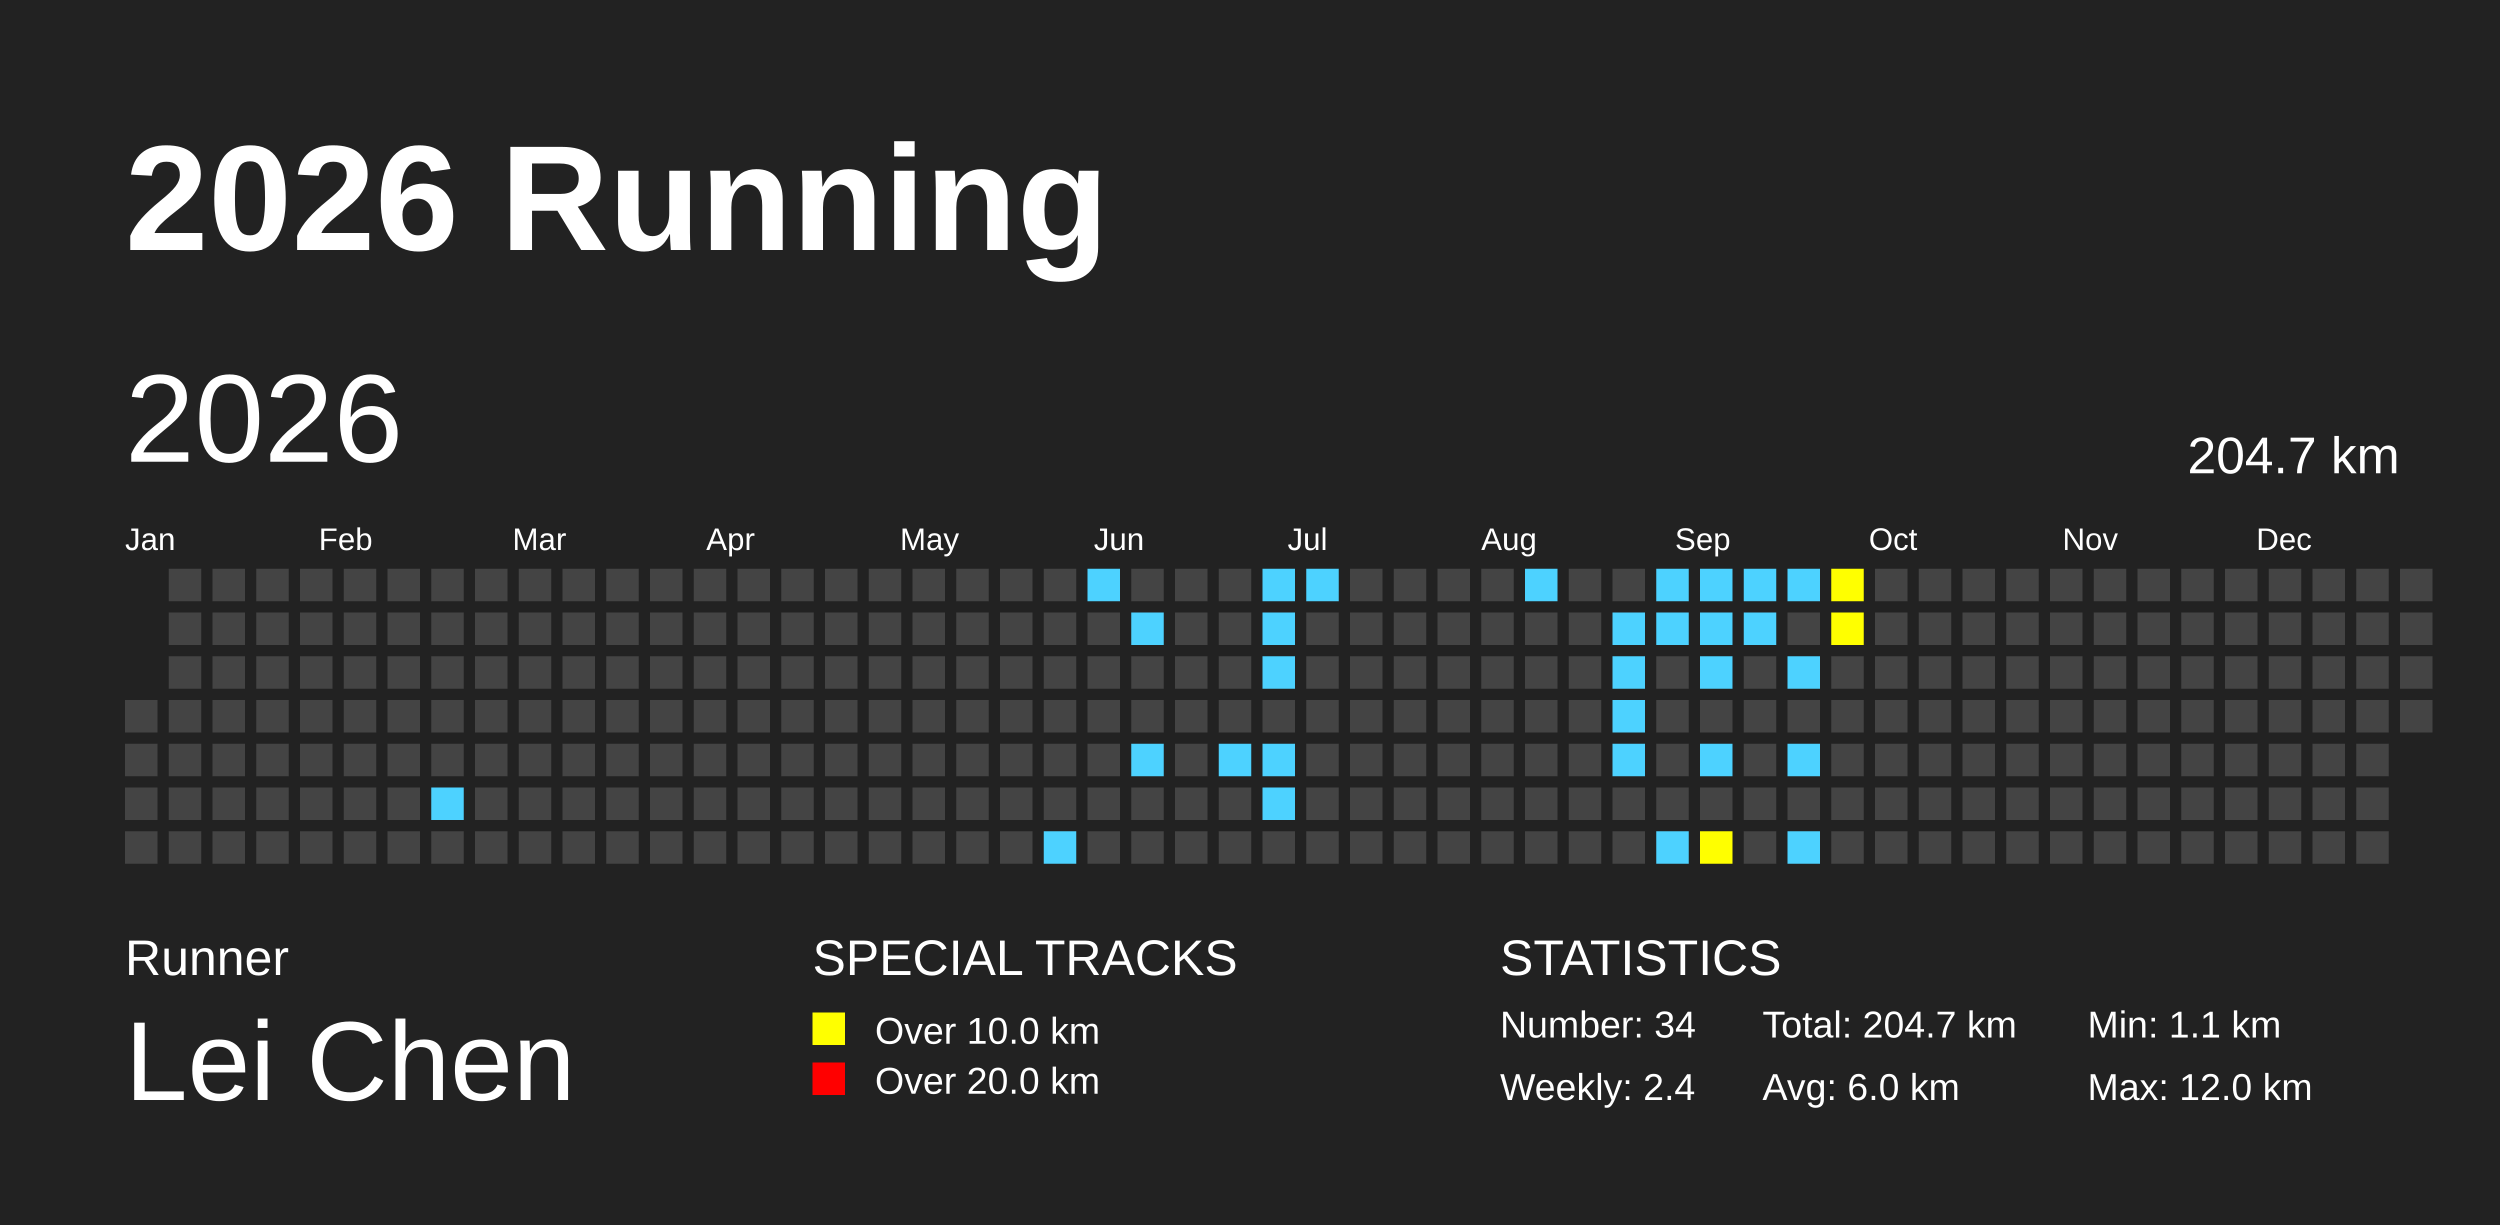
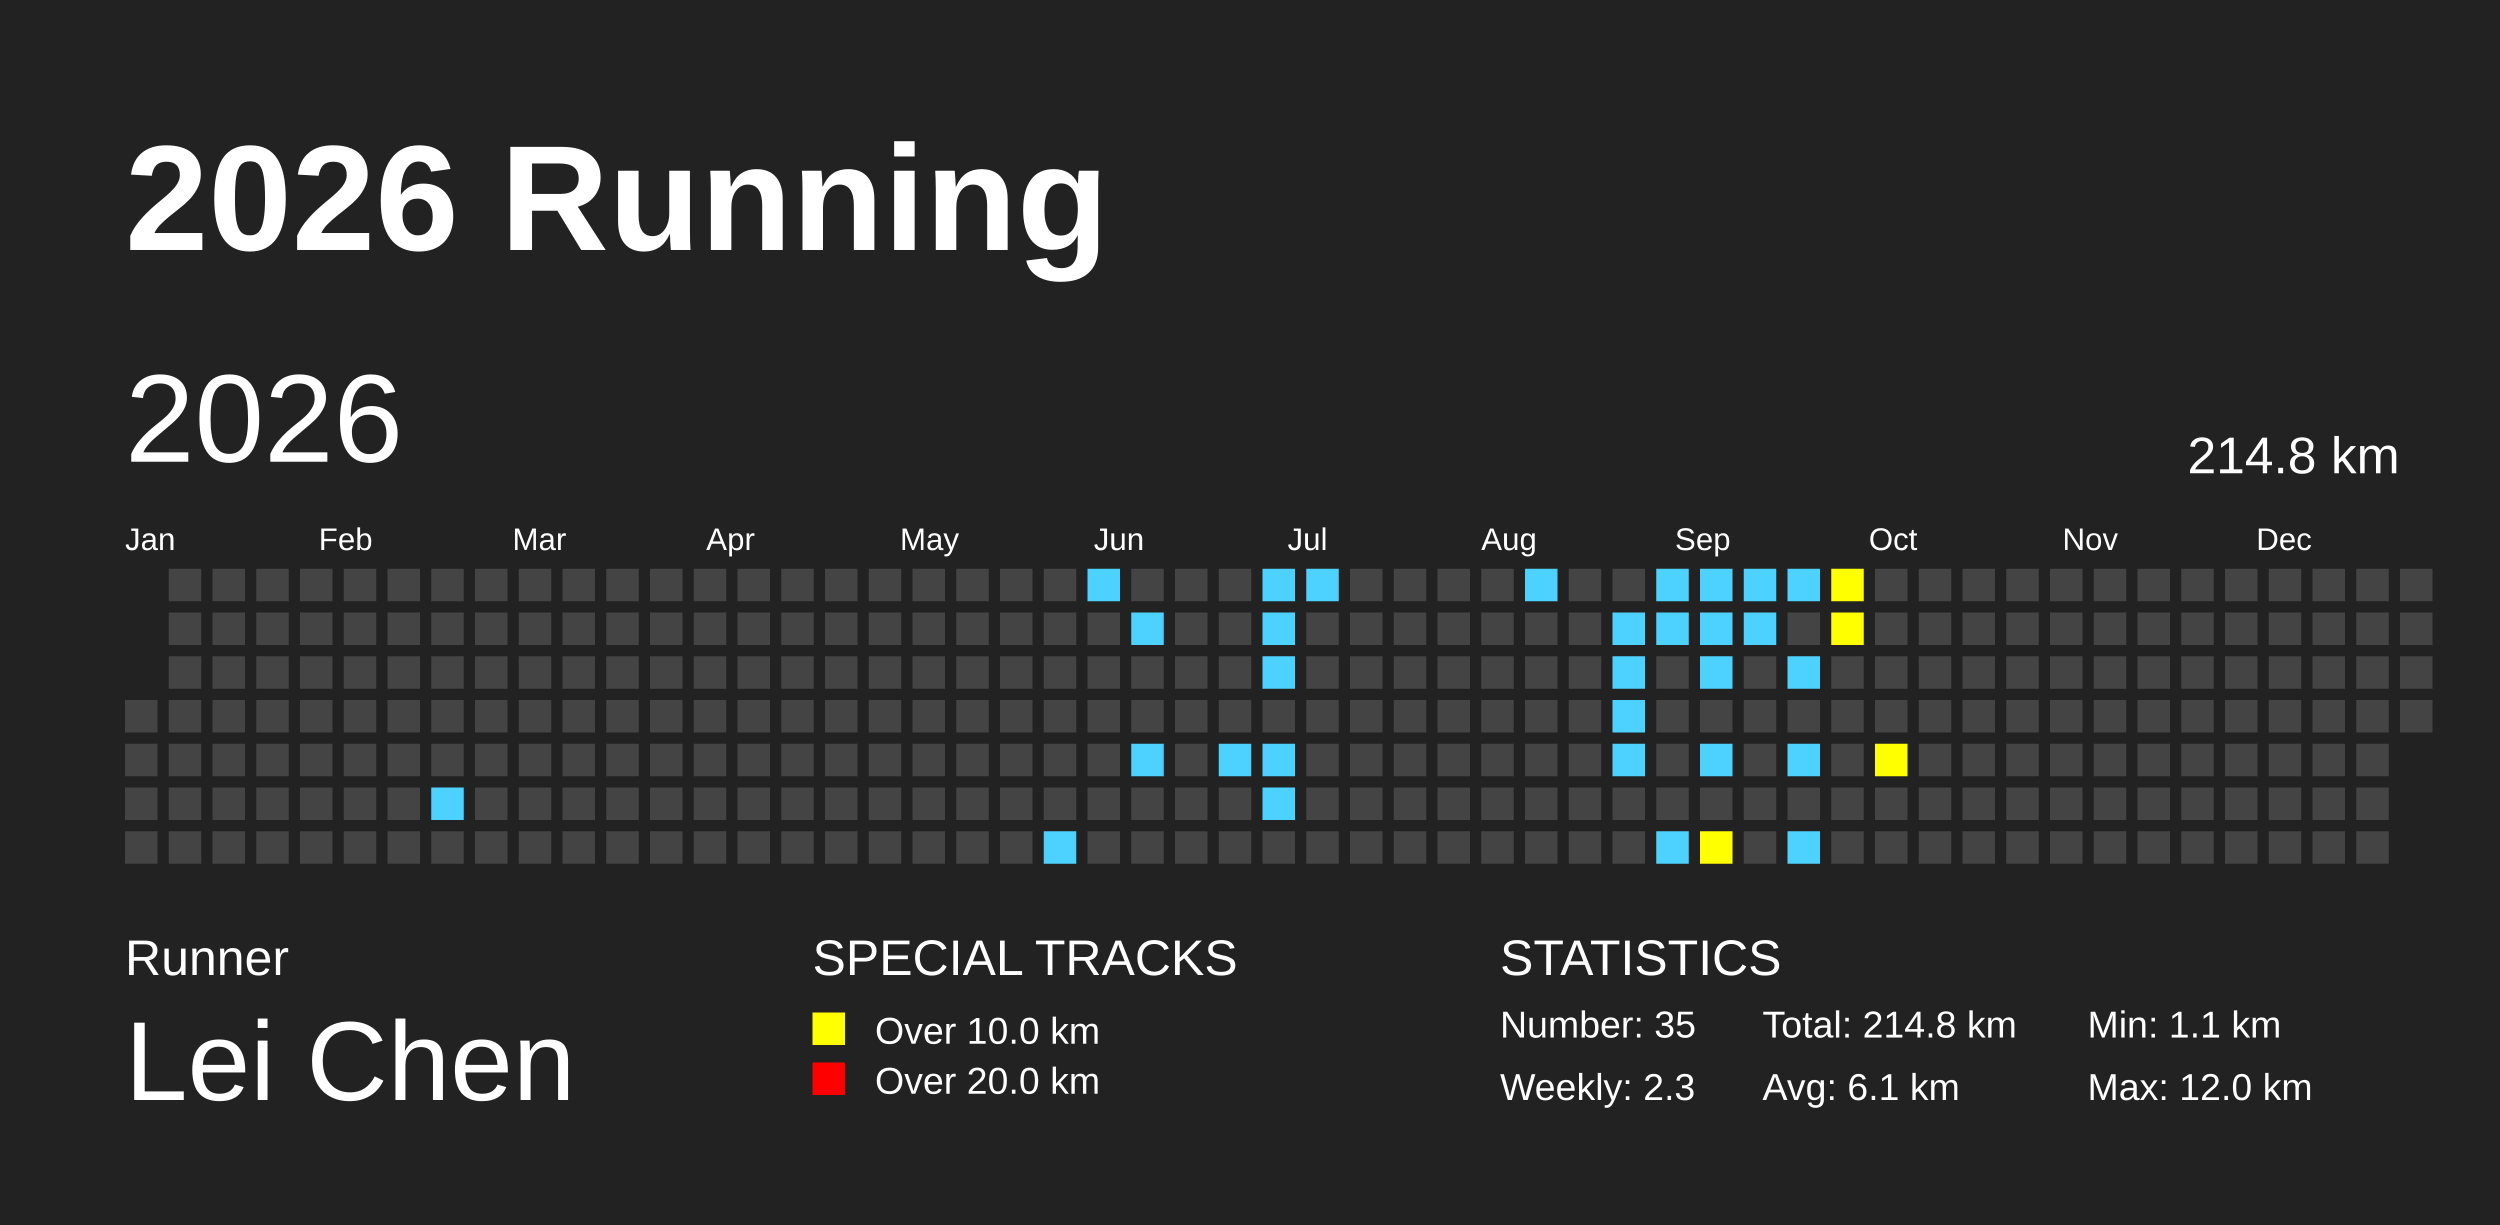
<svg xmlns="http://www.w3.org/2000/svg" baseProfile="full" height="98mm" version="1.1" viewBox="0,0,200,98" width="200mm">
  <defs />
  <rect fill="#222222" height="98" width="200" x="0" y="0" />
  <text fill="#FFFFFF" style="font-size:12px; font-family:Arial; font-weight:bold;" x="10" y="20">2026 Running</text>
  <text fill="#FFFFFF" style="font-size:4px; font-family:Arial" x="10" y="78">Runner</text>
  <text fill="#FFFFFF" style="font-size:9px; font-family:Arial" x="10" y="88">Lei Chen</text>
  <text fill="#FFFFFF" style="font-size:4px; font-family:Arial" x="65" y="78">SPECIAL TRACKS</text>
  <rect fill="yellow" height="2.6" width="2.6" x="65" y="81" />
  <text fill="#FFFFFF" style="font-size:3px; font-family:Arial" x="70" y="83.5">Over 10.0 km</text>
  <rect fill="red" height="2.6" width="2.6" x="65" y="85" />
  <text fill="#FFFFFF" style="font-size:3px; font-family:Arial" x="70" y="87.5">Over 20.0 km</text>
  <text fill="#FFFFFF" style="font-size:4px; font-family:Arial" x="120" y="78">STATISTICS</text>
-   <text fill="#FFFFFF" style="font-size:3px; font-family:Arial" x="120" y="83">Number: 34</text>
-   <text fill="#FFFFFF" style="font-size:3px; font-family:Arial" x="120" y="88">Weekly: 2.4</text>
-   <text fill="#FFFFFF" style="font-size:3px; font-family:Arial" x="141" y="83">Total: 204.7 km</text>
-   <text fill="#FFFFFF" style="font-size:3px; font-family:Arial" x="141" y="88">Avg: 6.0 km</text>
+   <text fill="#FFFFFF" style="font-size:3px; font-family:Arial" x="120" y="83">Number: 35</text>
+   <text fill="#FFFFFF" style="font-size:3px; font-family:Arial" x="120" y="88">Weekly: 2.3</text>
+   <text fill="#FFFFFF" style="font-size:3px; font-family:Arial" x="141" y="83">Total: 214.8 km</text>
+   <text fill="#FFFFFF" style="font-size:3px; font-family:Arial" x="141" y="88">Avg: 6.1 km</text>
  <text fill="#FFFFFF" style="font-size:3px; font-family:Arial" x="167" y="83">Min: 1.1 km</text>
  <text fill="#FFFFFF" style="font-size:3px; font-family:Arial" x="167" y="88">Max: 12.0 km</text>
  <text dominant-baseline="hanging" fill="#FFFFFF" style="font-size:10.0px; font-family:Arial;" x="10" y="30">2026</text>
-   <text dominant-baseline="hanging" fill="#FFFFFF" style="font-size:4.125px; font-family:Arial;" x="175" y="35">204.7 km</text>
+   <text dominant-baseline="hanging" fill="#FFFFFF" style="font-size:4.125px; font-family:Arial;" x="175" y="35">214.8 km</text>
  <text fill="#FFFFFF" style="font-size:2.5px; font-family:Arial" x="10.0" y="44">Jan</text>
  <text fill="#FFFFFF" style="font-size:2.5px; font-family:Arial" x="25.5" y="44">Feb</text>
  <text fill="#FFFFFF" style="font-size:2.5px; font-family:Arial" x="41.0" y="44">Mar</text>
  <text fill="#FFFFFF" style="font-size:2.5px; font-family:Arial" x="56.5" y="44">Apr</text>
  <text fill="#FFFFFF" style="font-size:2.5px; font-family:Arial" x="72.0" y="44">May</text>
  <text fill="#FFFFFF" style="font-size:2.5px; font-family:Arial" x="87.5" y="44">Jun</text>
  <text fill="#FFFFFF" style="font-size:2.5px; font-family:Arial" x="103.0" y="44">Jul</text>
  <text fill="#FFFFFF" style="font-size:2.5px; font-family:Arial" x="118.5" y="44">Aug</text>
  <text fill="#FFFFFF" style="font-size:2.5px; font-family:Arial" x="134.0" y="44">Sep</text>
  <text fill="#FFFFFF" style="font-size:2.5px; font-family:Arial" x="149.5" y="44">Oct</text>
  <text fill="#FFFFFF" style="font-size:2.5px; font-family:Arial" x="165.0" y="44">Nov</text>
  <text fill="#FFFFFF" style="font-size:2.5px; font-family:Arial" x="180.5" y="44">Dec</text>
  <rect fill="#444444" height="2.6" width="2.6" x="10.0" y="56.0" />
  <rect fill="#444444" height="2.6" width="2.6" x="10.0" y="59.5" />
  <rect fill="#444444" height="2.6" width="2.6" x="10.0" y="63.0" />
  <rect fill="#444444" height="2.6" width="2.6" x="10.0" y="66.5" />
  <rect fill="#444444" height="2.6" width="2.6" x="13.5" y="45.5" />
  <rect fill="#444444" height="2.6" width="2.6" x="13.5" y="49.0" />
  <rect fill="#444444" height="2.6" width="2.6" x="13.5" y="52.5" />
  <rect fill="#444444" height="2.6" width="2.6" x="13.5" y="56.0" />
  <rect fill="#444444" height="2.6" width="2.6" x="13.5" y="59.5" />
  <rect fill="#444444" height="2.6" width="2.6" x="13.5" y="63.0" />
  <rect fill="#444444" height="2.6" width="2.6" x="13.5" y="66.5" />
  <rect fill="#444444" height="2.6" width="2.6" x="17.0" y="45.5" />
  <rect fill="#444444" height="2.6" width="2.6" x="17.0" y="49.0" />
  <rect fill="#444444" height="2.6" width="2.6" x="17.0" y="52.5" />
  <rect fill="#444444" height="2.6" width="2.6" x="17.0" y="56.0" />
  <rect fill="#444444" height="2.6" width="2.6" x="17.0" y="59.5" />
  <rect fill="#444444" height="2.6" width="2.6" x="17.0" y="63.0" />
  <rect fill="#444444" height="2.6" width="2.6" x="17.0" y="66.5" />
  <rect fill="#444444" height="2.6" width="2.6" x="20.5" y="45.5" />
  <rect fill="#444444" height="2.6" width="2.6" x="20.5" y="49.0" />
  <rect fill="#444444" height="2.6" width="2.6" x="20.5" y="52.5" />
  <rect fill="#444444" height="2.6" width="2.6" x="20.5" y="56.0" />
  <rect fill="#444444" height="2.6" width="2.6" x="20.5" y="59.5" />
  <rect fill="#444444" height="2.6" width="2.6" x="20.5" y="63.0" />
  <rect fill="#444444" height="2.6" width="2.6" x="20.5" y="66.5" />
  <rect fill="#444444" height="2.6" width="2.6" x="24.0" y="45.5" />
  <rect fill="#444444" height="2.6" width="2.6" x="24.0" y="49.0" />
  <rect fill="#444444" height="2.6" width="2.6" x="24.0" y="52.5" />
  <rect fill="#444444" height="2.6" width="2.6" x="24.0" y="56.0" />
  <rect fill="#444444" height="2.6" width="2.6" x="24.0" y="59.5" />
  <rect fill="#444444" height="2.6" width="2.6" x="24.0" y="63.0" />
  <rect fill="#444444" height="2.6" width="2.6" x="24.0" y="66.5" />
  <rect fill="#444444" height="2.6" width="2.6" x="27.5" y="45.5" />
  <rect fill="#444444" height="2.6" width="2.6" x="27.5" y="49.0" />
  <rect fill="#444444" height="2.6" width="2.6" x="27.5" y="52.5" />
  <rect fill="#444444" height="2.6" width="2.6" x="27.5" y="56.0" />
  <rect fill="#444444" height="2.6" width="2.6" x="27.5" y="59.5" />
  <rect fill="#444444" height="2.6" width="2.6" x="27.5" y="63.0" />
  <rect fill="#444444" height="2.6" width="2.6" x="27.5" y="66.5" />
  <rect fill="#444444" height="2.6" width="2.6" x="31.0" y="45.5" />
  <rect fill="#444444" height="2.6" width="2.6" x="31.0" y="49.0" />
  <rect fill="#444444" height="2.6" width="2.6" x="31.0" y="52.5" />
  <rect fill="#444444" height="2.6" width="2.6" x="31.0" y="56.0" />
  <rect fill="#444444" height="2.6" width="2.6" x="31.0" y="59.5" />
  <rect fill="#444444" height="2.6" width="2.6" x="31.0" y="63.0" />
  <rect fill="#444444" height="2.6" width="2.6" x="31.0" y="66.5" />
  <rect fill="#444444" height="2.6" width="2.6" x="34.5" y="45.5" />
  <rect fill="#444444" height="2.6" width="2.6" x="34.5" y="49.0" />
  <rect fill="#444444" height="2.6" width="2.6" x="34.5" y="52.5" />
  <rect fill="#444444" height="2.6" width="2.6" x="34.5" y="56.0" />
  <rect fill="#444444" height="2.6" width="2.6" x="34.5" y="59.5" />
  <rect fill="#4DD2FF" height="2.6" width="2.6" x="34.5" y="63.0" />
  <rect fill="#444444" height="2.6" width="2.6" x="34.5" y="66.5" />
  <rect fill="#444444" height="2.6" width="2.6" x="38.0" y="45.5" />
  <rect fill="#444444" height="2.6" width="2.6" x="38.0" y="49.0" />
  <rect fill="#444444" height="2.6" width="2.6" x="38.0" y="52.5" />
  <rect fill="#444444" height="2.6" width="2.6" x="38.0" y="56.0" />
  <rect fill="#444444" height="2.6" width="2.6" x="38.0" y="59.5" />
  <rect fill="#444444" height="2.6" width="2.6" x="38.0" y="63.0" />
  <rect fill="#444444" height="2.6" width="2.6" x="38.0" y="66.5" />
  <rect fill="#444444" height="2.6" width="2.6" x="41.5" y="45.5" />
  <rect fill="#444444" height="2.6" width="2.6" x="41.5" y="49.0" />
  <rect fill="#444444" height="2.6" width="2.6" x="41.5" y="52.5" />
  <rect fill="#444444" height="2.6" width="2.6" x="41.5" y="56.0" />
  <rect fill="#444444" height="2.6" width="2.6" x="41.5" y="59.5" />
  <rect fill="#444444" height="2.6" width="2.6" x="41.5" y="63.0" />
  <rect fill="#444444" height="2.6" width="2.6" x="41.5" y="66.5" />
  <rect fill="#444444" height="2.6" width="2.6" x="45.0" y="45.5" />
  <rect fill="#444444" height="2.6" width="2.6" x="45.0" y="49.0" />
  <rect fill="#444444" height="2.6" width="2.6" x="45.0" y="52.5" />
  <rect fill="#444444" height="2.6" width="2.6" x="45.0" y="56.0" />
  <rect fill="#444444" height="2.6" width="2.6" x="45.0" y="59.5" />
  <rect fill="#444444" height="2.6" width="2.6" x="45.0" y="63.0" />
  <rect fill="#444444" height="2.6" width="2.6" x="45.0" y="66.5" />
  <rect fill="#444444" height="2.6" width="2.6" x="48.5" y="45.5" />
  <rect fill="#444444" height="2.6" width="2.6" x="48.5" y="49.0" />
  <rect fill="#444444" height="2.6" width="2.6" x="48.5" y="52.5" />
  <rect fill="#444444" height="2.6" width="2.6" x="48.5" y="56.0" />
  <rect fill="#444444" height="2.6" width="2.6" x="48.5" y="59.5" />
  <rect fill="#444444" height="2.6" width="2.6" x="48.5" y="63.0" />
  <rect fill="#444444" height="2.6" width="2.6" x="48.5" y="66.5" />
  <rect fill="#444444" height="2.6" width="2.6" x="52.0" y="45.5" />
  <rect fill="#444444" height="2.6" width="2.6" x="52.0" y="49.0" />
  <rect fill="#444444" height="2.6" width="2.6" x="52.0" y="52.5" />
  <rect fill="#444444" height="2.6" width="2.6" x="52.0" y="56.0" />
  <rect fill="#444444" height="2.6" width="2.6" x="52.0" y="59.5" />
  <rect fill="#444444" height="2.6" width="2.6" x="52.0" y="63.0" />
  <rect fill="#444444" height="2.6" width="2.6" x="52.0" y="66.5" />
  <rect fill="#444444" height="2.6" width="2.6" x="55.5" y="45.5" />
  <rect fill="#444444" height="2.6" width="2.6" x="55.5" y="49.0" />
  <rect fill="#444444" height="2.6" width="2.6" x="55.5" y="52.5" />
  <rect fill="#444444" height="2.6" width="2.6" x="55.5" y="56.0" />
  <rect fill="#444444" height="2.6" width="2.6" x="55.5" y="59.5" />
  <rect fill="#444444" height="2.6" width="2.6" x="55.5" y="63.0" />
  <rect fill="#444444" height="2.6" width="2.6" x="55.5" y="66.5" />
  <rect fill="#444444" height="2.6" width="2.6" x="59.0" y="45.5" />
  <rect fill="#444444" height="2.6" width="2.6" x="59.0" y="49.0" />
  <rect fill="#444444" height="2.6" width="2.6" x="59.0" y="52.5" />
  <rect fill="#444444" height="2.6" width="2.6" x="59.0" y="56.0" />
  <rect fill="#444444" height="2.6" width="2.6" x="59.0" y="59.5" />
  <rect fill="#444444" height="2.6" width="2.6" x="59.0" y="63.0" />
  <rect fill="#444444" height="2.6" width="2.6" x="59.0" y="66.5" />
  <rect fill="#444444" height="2.6" width="2.6" x="62.5" y="45.5" />
  <rect fill="#444444" height="2.6" width="2.6" x="62.5" y="49.0" />
  <rect fill="#444444" height="2.6" width="2.6" x="62.5" y="52.5" />
  <rect fill="#444444" height="2.6" width="2.6" x="62.5" y="56.0" />
  <rect fill="#444444" height="2.6" width="2.6" x="62.5" y="59.5" />
  <rect fill="#444444" height="2.6" width="2.6" x="62.5" y="63.0" />
  <rect fill="#444444" height="2.6" width="2.6" x="62.5" y="66.5" />
  <rect fill="#444444" height="2.6" width="2.6" x="66.0" y="45.5" />
  <rect fill="#444444" height="2.6" width="2.6" x="66.0" y="49.0" />
  <rect fill="#444444" height="2.6" width="2.6" x="66.0" y="52.5" />
  <rect fill="#444444" height="2.6" width="2.6" x="66.0" y="56.0" />
  <rect fill="#444444" height="2.6" width="2.6" x="66.0" y="59.5" />
  <rect fill="#444444" height="2.6" width="2.6" x="66.0" y="63.0" />
  <rect fill="#444444" height="2.6" width="2.6" x="66.0" y="66.5" />
  <rect fill="#444444" height="2.6" width="2.6" x="69.5" y="45.5" />
  <rect fill="#444444" height="2.6" width="2.6" x="69.5" y="49.0" />
  <rect fill="#444444" height="2.6" width="2.6" x="69.5" y="52.5" />
  <rect fill="#444444" height="2.6" width="2.6" x="69.5" y="56.0" />
  <rect fill="#444444" height="2.6" width="2.6" x="69.5" y="59.5" />
  <rect fill="#444444" height="2.6" width="2.6" x="69.5" y="63.0" />
  <rect fill="#444444" height="2.6" width="2.6" x="69.5" y="66.5" />
  <rect fill="#444444" height="2.6" width="2.6" x="73.0" y="45.5" />
  <rect fill="#444444" height="2.6" width="2.6" x="73.0" y="49.0" />
  <rect fill="#444444" height="2.6" width="2.6" x="73.0" y="52.5" />
  <rect fill="#444444" height="2.6" width="2.6" x="73.0" y="56.0" />
  <rect fill="#444444" height="2.6" width="2.6" x="73.0" y="59.5" />
  <rect fill="#444444" height="2.6" width="2.6" x="73.0" y="63.0" />
  <rect fill="#444444" height="2.6" width="2.6" x="73.0" y="66.5" />
  <rect fill="#444444" height="2.6" width="2.6" x="76.5" y="45.5" />
  <rect fill="#444444" height="2.6" width="2.6" x="76.5" y="49.0" />
  <rect fill="#444444" height="2.6" width="2.6" x="76.5" y="52.5" />
  <rect fill="#444444" height="2.6" width="2.6" x="76.5" y="56.0" />
  <rect fill="#444444" height="2.6" width="2.6" x="76.5" y="59.5" />
  <rect fill="#444444" height="2.6" width="2.6" x="76.5" y="63.0" />
  <rect fill="#444444" height="2.6" width="2.6" x="76.5" y="66.5" />
  <rect fill="#444444" height="2.6" width="2.6" x="80.0" y="45.5" />
  <rect fill="#444444" height="2.6" width="2.6" x="80.0" y="49.0" />
  <rect fill="#444444" height="2.6" width="2.6" x="80.0" y="52.5" />
  <rect fill="#444444" height="2.6" width="2.6" x="80.0" y="56.0" />
  <rect fill="#444444" height="2.6" width="2.6" x="80.0" y="59.5" />
  <rect fill="#444444" height="2.6" width="2.6" x="80.0" y="63.0" />
  <rect fill="#444444" height="2.6" width="2.6" x="80.0" y="66.5" />
  <rect fill="#444444" height="2.6" width="2.6" x="83.5" y="45.5" />
  <rect fill="#444444" height="2.6" width="2.6" x="83.5" y="49.0" />
  <rect fill="#444444" height="2.6" width="2.6" x="83.5" y="52.5" />
  <rect fill="#444444" height="2.6" width="2.6" x="83.5" y="56.0" />
  <rect fill="#444444" height="2.6" width="2.6" x="83.5" y="59.5" />
  <rect fill="#444444" height="2.6" width="2.6" x="83.5" y="63.0" />
  <rect fill="#4DD2FF" height="2.6" width="2.6" x="83.5" y="66.5" />
  <rect fill="#4DD2FF" height="2.6" width="2.6" x="87.0" y="45.5" />
  <rect fill="#444444" height="2.6" width="2.6" x="87.0" y="49.0" />
  <rect fill="#444444" height="2.6" width="2.6" x="87.0" y="52.5" />
  <rect fill="#444444" height="2.6" width="2.6" x="87.0" y="56.0" />
  <rect fill="#444444" height="2.6" width="2.6" x="87.0" y="59.5" />
  <rect fill="#444444" height="2.6" width="2.6" x="87.0" y="63.0" />
  <rect fill="#444444" height="2.6" width="2.6" x="87.0" y="66.5" />
  <rect fill="#444444" height="2.6" width="2.6" x="90.5" y="45.5" />
  <rect fill="#4DD2FF" height="2.6" width="2.6" x="90.5" y="49.0" />
  <rect fill="#444444" height="2.6" width="2.6" x="90.5" y="52.5" />
  <rect fill="#444444" height="2.6" width="2.6" x="90.5" y="56.0" />
  <rect fill="#4DD2FF" height="2.6" width="2.6" x="90.5" y="59.5" />
  <rect fill="#444444" height="2.6" width="2.6" x="90.5" y="63.0" />
  <rect fill="#444444" height="2.6" width="2.6" x="90.5" y="66.5" />
  <rect fill="#444444" height="2.6" width="2.6" x="94.0" y="45.5" />
  <rect fill="#444444" height="2.6" width="2.6" x="94.0" y="49.0" />
  <rect fill="#444444" height="2.6" width="2.6" x="94.0" y="52.5" />
  <rect fill="#444444" height="2.6" width="2.6" x="94.0" y="56.0" />
  <rect fill="#444444" height="2.6" width="2.6" x="94.0" y="59.5" />
  <rect fill="#444444" height="2.6" width="2.6" x="94.0" y="63.0" />
  <rect fill="#444444" height="2.6" width="2.6" x="94.0" y="66.5" />
  <rect fill="#444444" height="2.6" width="2.6" x="97.5" y="45.5" />
  <rect fill="#444444" height="2.6" width="2.6" x="97.5" y="49.0" />
  <rect fill="#444444" height="2.6" width="2.6" x="97.5" y="52.5" />
  <rect fill="#444444" height="2.6" width="2.6" x="97.5" y="56.0" />
  <rect fill="#4DD2FF" height="2.6" width="2.6" x="97.5" y="59.5" />
  <rect fill="#444444" height="2.6" width="2.6" x="97.5" y="63.0" />
  <rect fill="#444444" height="2.6" width="2.6" x="97.5" y="66.5" />
  <rect fill="#4DD2FF" height="2.6" width="2.6" x="101.0" y="45.5" />
  <rect fill="#4DD2FF" height="2.6" width="2.6" x="101.0" y="49.0" />
  <rect fill="#4DD2FF" height="2.6" width="2.6" x="101.0" y="52.5" />
  <rect fill="#444444" height="2.6" width="2.6" x="101.0" y="56.0" />
  <rect fill="#4DD2FF" height="2.6" width="2.6" x="101.0" y="59.5" />
  <rect fill="#4DD2FF" height="2.6" width="2.6" x="101.0" y="63.0" />
  <rect fill="#444444" height="2.6" width="2.6" x="101.0" y="66.5" />
  <rect fill="#4DD2FF" height="2.6" width="2.6" x="104.5" y="45.5" />
  <rect fill="#444444" height="2.6" width="2.6" x="104.5" y="49.0" />
  <rect fill="#444444" height="2.6" width="2.6" x="104.5" y="52.5" />
  <rect fill="#444444" height="2.6" width="2.6" x="104.5" y="56.0" />
  <rect fill="#444444" height="2.6" width="2.6" x="104.5" y="59.5" />
  <rect fill="#444444" height="2.6" width="2.6" x="104.5" y="63.0" />
  <rect fill="#444444" height="2.6" width="2.6" x="104.5" y="66.5" />
  <rect fill="#444444" height="2.6" width="2.6" x="108.0" y="45.5" />
  <rect fill="#444444" height="2.6" width="2.6" x="108.0" y="49.0" />
  <rect fill="#444444" height="2.6" width="2.6" x="108.0" y="52.5" />
  <rect fill="#444444" height="2.6" width="2.6" x="108.0" y="56.0" />
  <rect fill="#444444" height="2.6" width="2.6" x="108.0" y="59.5" />
  <rect fill="#444444" height="2.6" width="2.6" x="108.0" y="63.0" />
  <rect fill="#444444" height="2.6" width="2.6" x="108.0" y="66.5" />
  <rect fill="#444444" height="2.6" width="2.6" x="111.5" y="45.5" />
  <rect fill="#444444" height="2.6" width="2.6" x="111.5" y="49.0" />
  <rect fill="#444444" height="2.6" width="2.6" x="111.5" y="52.5" />
  <rect fill="#444444" height="2.6" width="2.6" x="111.5" y="56.0" />
  <rect fill="#444444" height="2.6" width="2.6" x="111.5" y="59.5" />
  <rect fill="#444444" height="2.6" width="2.6" x="111.5" y="63.0" />
  <rect fill="#444444" height="2.6" width="2.6" x="111.5" y="66.5" />
  <rect fill="#444444" height="2.6" width="2.6" x="115.0" y="45.5" />
  <rect fill="#444444" height="2.6" width="2.6" x="115.0" y="49.0" />
  <rect fill="#444444" height="2.6" width="2.6" x="115.0" y="52.5" />
  <rect fill="#444444" height="2.6" width="2.6" x="115.0" y="56.0" />
  <rect fill="#444444" height="2.6" width="2.6" x="115.0" y="59.5" />
  <rect fill="#444444" height="2.6" width="2.6" x="115.0" y="63.0" />
  <rect fill="#444444" height="2.6" width="2.6" x="115.0" y="66.5" />
  <rect fill="#444444" height="2.6" width="2.6" x="118.5" y="45.5" />
  <rect fill="#444444" height="2.6" width="2.6" x="118.5" y="49.0" />
  <rect fill="#444444" height="2.6" width="2.6" x="118.5" y="52.5" />
  <rect fill="#444444" height="2.6" width="2.6" x="118.5" y="56.0" />
  <rect fill="#444444" height="2.6" width="2.6" x="118.5" y="59.5" />
  <rect fill="#444444" height="2.6" width="2.6" x="118.5" y="63.0" />
  <rect fill="#444444" height="2.6" width="2.6" x="118.5" y="66.5" />
  <rect fill="#4DD2FF" height="2.6" width="2.6" x="122.0" y="45.5" />
  <rect fill="#444444" height="2.6" width="2.6" x="122.0" y="49.0" />
  <rect fill="#444444" height="2.6" width="2.6" x="122.0" y="52.5" />
  <rect fill="#444444" height="2.6" width="2.6" x="122.0" y="56.0" />
  <rect fill="#444444" height="2.6" width="2.6" x="122.0" y="59.5" />
  <rect fill="#444444" height="2.6" width="2.6" x="122.0" y="63.0" />
  <rect fill="#444444" height="2.6" width="2.6" x="122.0" y="66.5" />
  <rect fill="#444444" height="2.6" width="2.6" x="125.5" y="45.5" />
  <rect fill="#444444" height="2.6" width="2.6" x="125.5" y="49.0" />
  <rect fill="#444444" height="2.6" width="2.6" x="125.5" y="52.5" />
  <rect fill="#444444" height="2.6" width="2.6" x="125.5" y="56.0" />
  <rect fill="#444444" height="2.6" width="2.6" x="125.5" y="59.5" />
  <rect fill="#444444" height="2.6" width="2.6" x="125.5" y="63.0" />
  <rect fill="#444444" height="2.6" width="2.6" x="125.5" y="66.5" />
  <rect fill="#444444" height="2.6" width="2.6" x="129.0" y="45.5" />
  <rect fill="#4DD2FF" height="2.6" width="2.6" x="129.0" y="49.0" />
  <rect fill="#4DD2FF" height="2.6" width="2.6" x="129.0" y="52.5" />
  <rect fill="#4DD2FF" height="2.6" width="2.6" x="129.0" y="56.0" />
  <rect fill="#4DD2FF" height="2.6" width="2.6" x="129.0" y="59.5" />
  <rect fill="#444444" height="2.6" width="2.6" x="129.0" y="63.0" />
  <rect fill="#444444" height="2.6" width="2.6" x="129.0" y="66.5" />
  <rect fill="#4DD2FF" height="2.6" width="2.6" x="132.5" y="45.5" />
  <rect fill="#4DD2FF" height="2.6" width="2.6" x="132.5" y="49.0" />
  <rect fill="#444444" height="2.6" width="2.6" x="132.5" y="52.5" />
  <rect fill="#444444" height="2.6" width="2.6" x="132.5" y="56.0" />
  <rect fill="#444444" height="2.6" width="2.6" x="132.5" y="59.5" />
  <rect fill="#444444" height="2.6" width="2.6" x="132.5" y="63.0" />
  <rect fill="#4DD2FF" height="2.6" width="2.6" x="132.5" y="66.5" />
  <rect fill="#4DD2FF" height="2.6" width="2.6" x="136.0" y="45.5" />
  <rect fill="#4DD2FF" height="2.6" width="2.6" x="136.0" y="49.0" />
  <rect fill="#4DD2FF" height="2.6" width="2.6" x="136.0" y="52.5" />
  <rect fill="#444444" height="2.6" width="2.6" x="136.0" y="56.0" />
  <rect fill="#4DD2FF" height="2.6" width="2.6" x="136.0" y="59.5" />
  <rect fill="#444444" height="2.6" width="2.6" x="136.0" y="63.0" />
  <rect fill="yellow" height="2.6" width="2.6" x="136.0" y="66.5" />
  <rect fill="#4DD2FF" height="2.6" width="2.6" x="139.5" y="45.5" />
  <rect fill="#4DD2FF" height="2.6" width="2.6" x="139.5" y="49.0" />
  <rect fill="#444444" height="2.6" width="2.6" x="139.5" y="52.5" />
  <rect fill="#444444" height="2.6" width="2.6" x="139.5" y="56.0" />
  <rect fill="#444444" height="2.6" width="2.6" x="139.5" y="59.5" />
  <rect fill="#444444" height="2.6" width="2.6" x="139.5" y="63.0" />
  <rect fill="#444444" height="2.6" width="2.6" x="139.5" y="66.5" />
  <rect fill="#4DD2FF" height="2.6" width="2.6" x="143.0" y="45.5" />
  <rect fill="#444444" height="2.6" width="2.6" x="143.0" y="49.0" />
  <rect fill="#4DD2FF" height="2.6" width="2.6" x="143.0" y="52.5" />
  <rect fill="#444444" height="2.6" width="2.6" x="143.0" y="56.0" />
  <rect fill="#4DD2FF" height="2.6" width="2.6" x="143.0" y="59.5" />
  <rect fill="#444444" height="2.6" width="2.6" x="143.0" y="63.0" />
  <rect fill="#4DD2FF" height="2.6" width="2.6" x="143.0" y="66.5" />
  <rect fill="yellow" height="2.6" width="2.6" x="146.5" y="45.5" />
  <rect fill="yellow" height="2.6" width="2.6" x="146.5" y="49.0" />
  <rect fill="#444444" height="2.6" width="2.6" x="146.5" y="52.5" />
  <rect fill="#444444" height="2.6" width="2.6" x="146.5" y="56.0" />
  <rect fill="#444444" height="2.6" width="2.6" x="146.5" y="59.5" />
  <rect fill="#444444" height="2.6" width="2.6" x="146.5" y="63.0" />
  <rect fill="#444444" height="2.6" width="2.6" x="146.5" y="66.5" />
  <rect fill="#444444" height="2.6" width="2.6" x="150.0" y="45.5" />
  <rect fill="#444444" height="2.6" width="2.6" x="150.0" y="49.0" />
  <rect fill="#444444" height="2.6" width="2.6" x="150.0" y="52.5" />
  <rect fill="#444444" height="2.6" width="2.6" x="150.0" y="56.0" />
-   <rect fill="#444444" height="2.6" width="2.6" x="150.0" y="59.5" />
+   <rect fill="yellow" height="2.6" width="2.6" x="150.0" y="59.5" />
  <rect fill="#444444" height="2.6" width="2.6" x="150.0" y="63.0" />
  <rect fill="#444444" height="2.6" width="2.6" x="150.0" y="66.5" />
  <rect fill="#444444" height="2.6" width="2.6" x="153.5" y="45.5" />
  <rect fill="#444444" height="2.6" width="2.6" x="153.5" y="49.0" />
  <rect fill="#444444" height="2.6" width="2.6" x="153.5" y="52.5" />
  <rect fill="#444444" height="2.6" width="2.6" x="153.5" y="56.0" />
  <rect fill="#444444" height="2.6" width="2.6" x="153.5" y="59.5" />
  <rect fill="#444444" height="2.6" width="2.6" x="153.5" y="63.0" />
  <rect fill="#444444" height="2.6" width="2.6" x="153.5" y="66.5" />
  <rect fill="#444444" height="2.6" width="2.6" x="157.0" y="45.5" />
  <rect fill="#444444" height="2.6" width="2.6" x="157.0" y="49.0" />
  <rect fill="#444444" height="2.6" width="2.6" x="157.0" y="52.5" />
  <rect fill="#444444" height="2.6" width="2.6" x="157.0" y="56.0" />
  <rect fill="#444444" height="2.6" width="2.6" x="157.0" y="59.5" />
  <rect fill="#444444" height="2.6" width="2.6" x="157.0" y="63.0" />
  <rect fill="#444444" height="2.6" width="2.6" x="157.0" y="66.5" />
  <rect fill="#444444" height="2.6" width="2.6" x="160.5" y="45.5" />
  <rect fill="#444444" height="2.6" width="2.6" x="160.5" y="49.0" />
  <rect fill="#444444" height="2.6" width="2.6" x="160.5" y="52.5" />
  <rect fill="#444444" height="2.6" width="2.6" x="160.5" y="56.0" />
  <rect fill="#444444" height="2.6" width="2.6" x="160.5" y="59.5" />
  <rect fill="#444444" height="2.6" width="2.6" x="160.5" y="63.0" />
  <rect fill="#444444" height="2.6" width="2.6" x="160.5" y="66.5" />
  <rect fill="#444444" height="2.6" width="2.6" x="164.0" y="45.5" />
  <rect fill="#444444" height="2.6" width="2.6" x="164.0" y="49.0" />
  <rect fill="#444444" height="2.6" width="2.6" x="164.0" y="52.5" />
  <rect fill="#444444" height="2.6" width="2.6" x="164.0" y="56.0" />
  <rect fill="#444444" height="2.6" width="2.6" x="164.0" y="59.5" />
  <rect fill="#444444" height="2.6" width="2.6" x="164.0" y="63.0" />
  <rect fill="#444444" height="2.6" width="2.6" x="164.0" y="66.5" />
  <rect fill="#444444" height="2.6" width="2.6" x="167.5" y="45.5" />
  <rect fill="#444444" height="2.6" width="2.6" x="167.5" y="49.0" />
  <rect fill="#444444" height="2.6" width="2.6" x="167.5" y="52.5" />
  <rect fill="#444444" height="2.6" width="2.6" x="167.5" y="56.0" />
  <rect fill="#444444" height="2.6" width="2.6" x="167.5" y="59.5" />
  <rect fill="#444444" height="2.6" width="2.6" x="167.5" y="63.0" />
  <rect fill="#444444" height="2.6" width="2.6" x="167.5" y="66.5" />
  <rect fill="#444444" height="2.6" width="2.6" x="171.0" y="45.5" />
  <rect fill="#444444" height="2.6" width="2.6" x="171.0" y="49.0" />
  <rect fill="#444444" height="2.6" width="2.6" x="171.0" y="52.5" />
  <rect fill="#444444" height="2.6" width="2.6" x="171.0" y="56.0" />
  <rect fill="#444444" height="2.6" width="2.6" x="171.0" y="59.5" />
  <rect fill="#444444" height="2.6" width="2.6" x="171.0" y="63.0" />
  <rect fill="#444444" height="2.6" width="2.6" x="171.0" y="66.5" />
  <rect fill="#444444" height="2.6" width="2.6" x="174.5" y="45.5" />
  <rect fill="#444444" height="2.6" width="2.6" x="174.5" y="49.0" />
  <rect fill="#444444" height="2.6" width="2.6" x="174.5" y="52.5" />
  <rect fill="#444444" height="2.6" width="2.6" x="174.5" y="56.0" />
  <rect fill="#444444" height="2.6" width="2.6" x="174.5" y="59.5" />
  <rect fill="#444444" height="2.6" width="2.6" x="174.5" y="63.0" />
  <rect fill="#444444" height="2.6" width="2.6" x="174.5" y="66.5" />
  <rect fill="#444444" height="2.6" width="2.6" x="178.0" y="45.5" />
  <rect fill="#444444" height="2.6" width="2.6" x="178.0" y="49.0" />
  <rect fill="#444444" height="2.6" width="2.6" x="178.0" y="52.5" />
  <rect fill="#444444" height="2.6" width="2.6" x="178.0" y="56.0" />
  <rect fill="#444444" height="2.6" width="2.6" x="178.0" y="59.5" />
  <rect fill="#444444" height="2.6" width="2.6" x="178.0" y="63.0" />
  <rect fill="#444444" height="2.6" width="2.6" x="178.0" y="66.5" />
  <rect fill="#444444" height="2.6" width="2.6" x="181.5" y="45.5" />
  <rect fill="#444444" height="2.6" width="2.6" x="181.5" y="49.0" />
  <rect fill="#444444" height="2.6" width="2.6" x="181.5" y="52.5" />
  <rect fill="#444444" height="2.6" width="2.6" x="181.5" y="56.0" />
  <rect fill="#444444" height="2.6" width="2.6" x="181.5" y="59.5" />
  <rect fill="#444444" height="2.6" width="2.6" x="181.5" y="63.0" />
  <rect fill="#444444" height="2.6" width="2.6" x="181.5" y="66.5" />
  <rect fill="#444444" height="2.6" width="2.6" x="185.0" y="45.5" />
  <rect fill="#444444" height="2.6" width="2.6" x="185.0" y="49.0" />
  <rect fill="#444444" height="2.6" width="2.6" x="185.0" y="52.5" />
  <rect fill="#444444" height="2.6" width="2.6" x="185.0" y="56.0" />
  <rect fill="#444444" height="2.6" width="2.6" x="185.0" y="59.5" />
  <rect fill="#444444" height="2.6" width="2.6" x="185.0" y="63.0" />
  <rect fill="#444444" height="2.6" width="2.6" x="185.0" y="66.5" />
  <rect fill="#444444" height="2.6" width="2.6" x="188.5" y="45.5" />
  <rect fill="#444444" height="2.6" width="2.6" x="188.5" y="49.0" />
  <rect fill="#444444" height="2.6" width="2.6" x="188.5" y="52.5" />
  <rect fill="#444444" height="2.6" width="2.6" x="188.5" y="56.0" />
  <rect fill="#444444" height="2.6" width="2.6" x="188.5" y="59.5" />
  <rect fill="#444444" height="2.6" width="2.6" x="188.5" y="63.0" />
  <rect fill="#444444" height="2.6" width="2.6" x="188.5" y="66.5" />
  <rect fill="#444444" height="2.6" width="2.6" x="192.0" y="45.5" />
  <rect fill="#444444" height="2.6" width="2.6" x="192.0" y="49.0" />
  <rect fill="#444444" height="2.6" width="2.6" x="192.0" y="52.5" />
  <rect fill="#444444" height="2.6" width="2.6" x="192.0" y="56.0" />
</svg>
